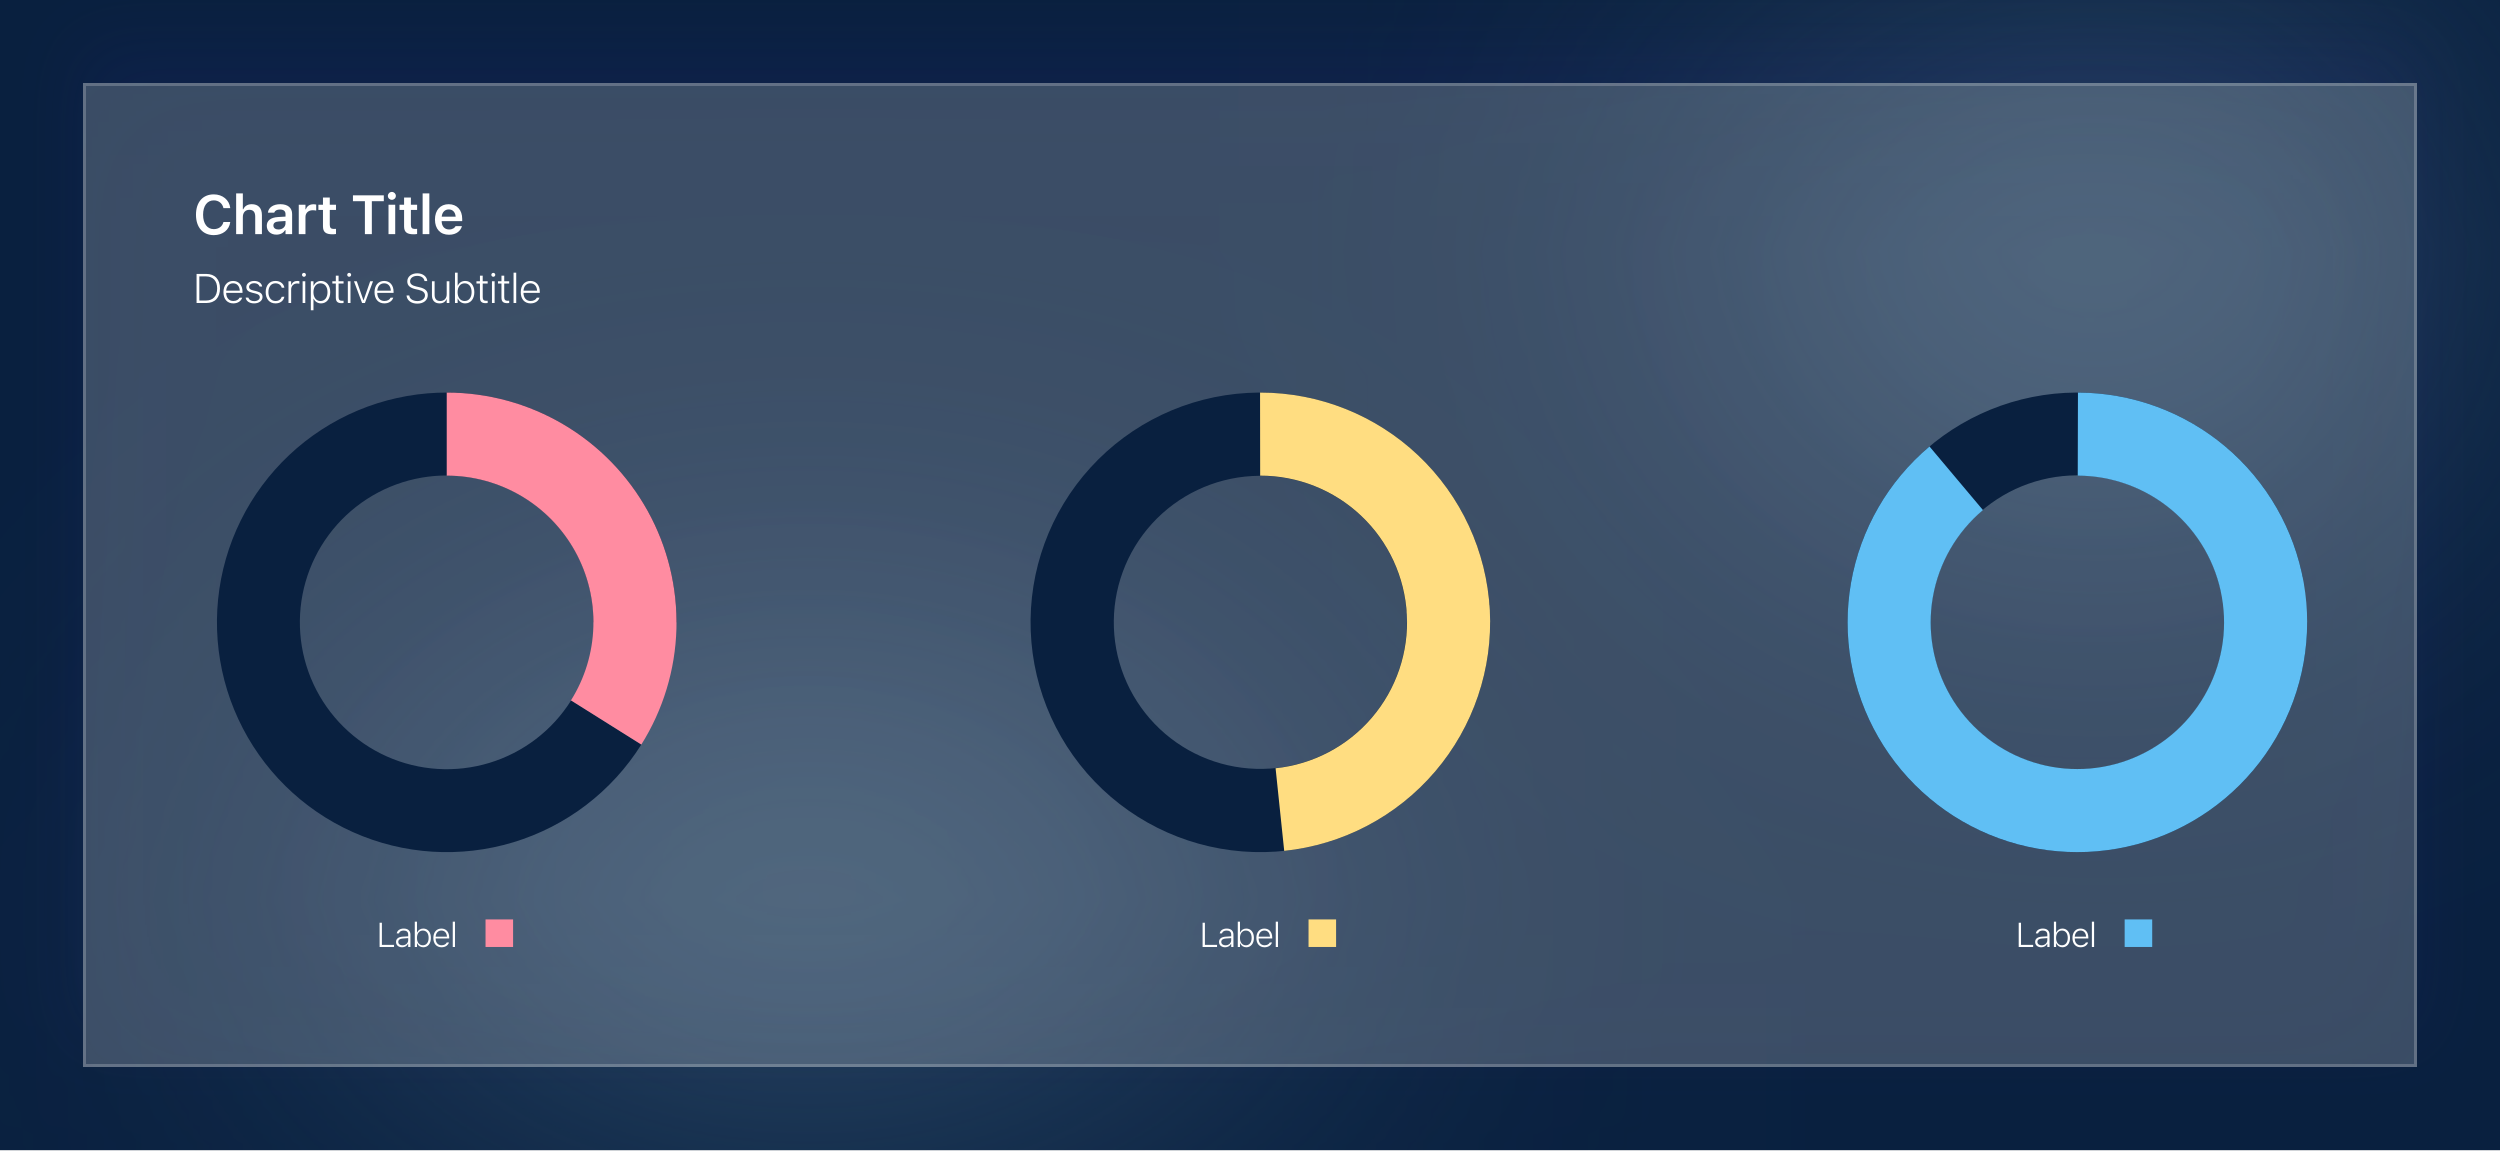
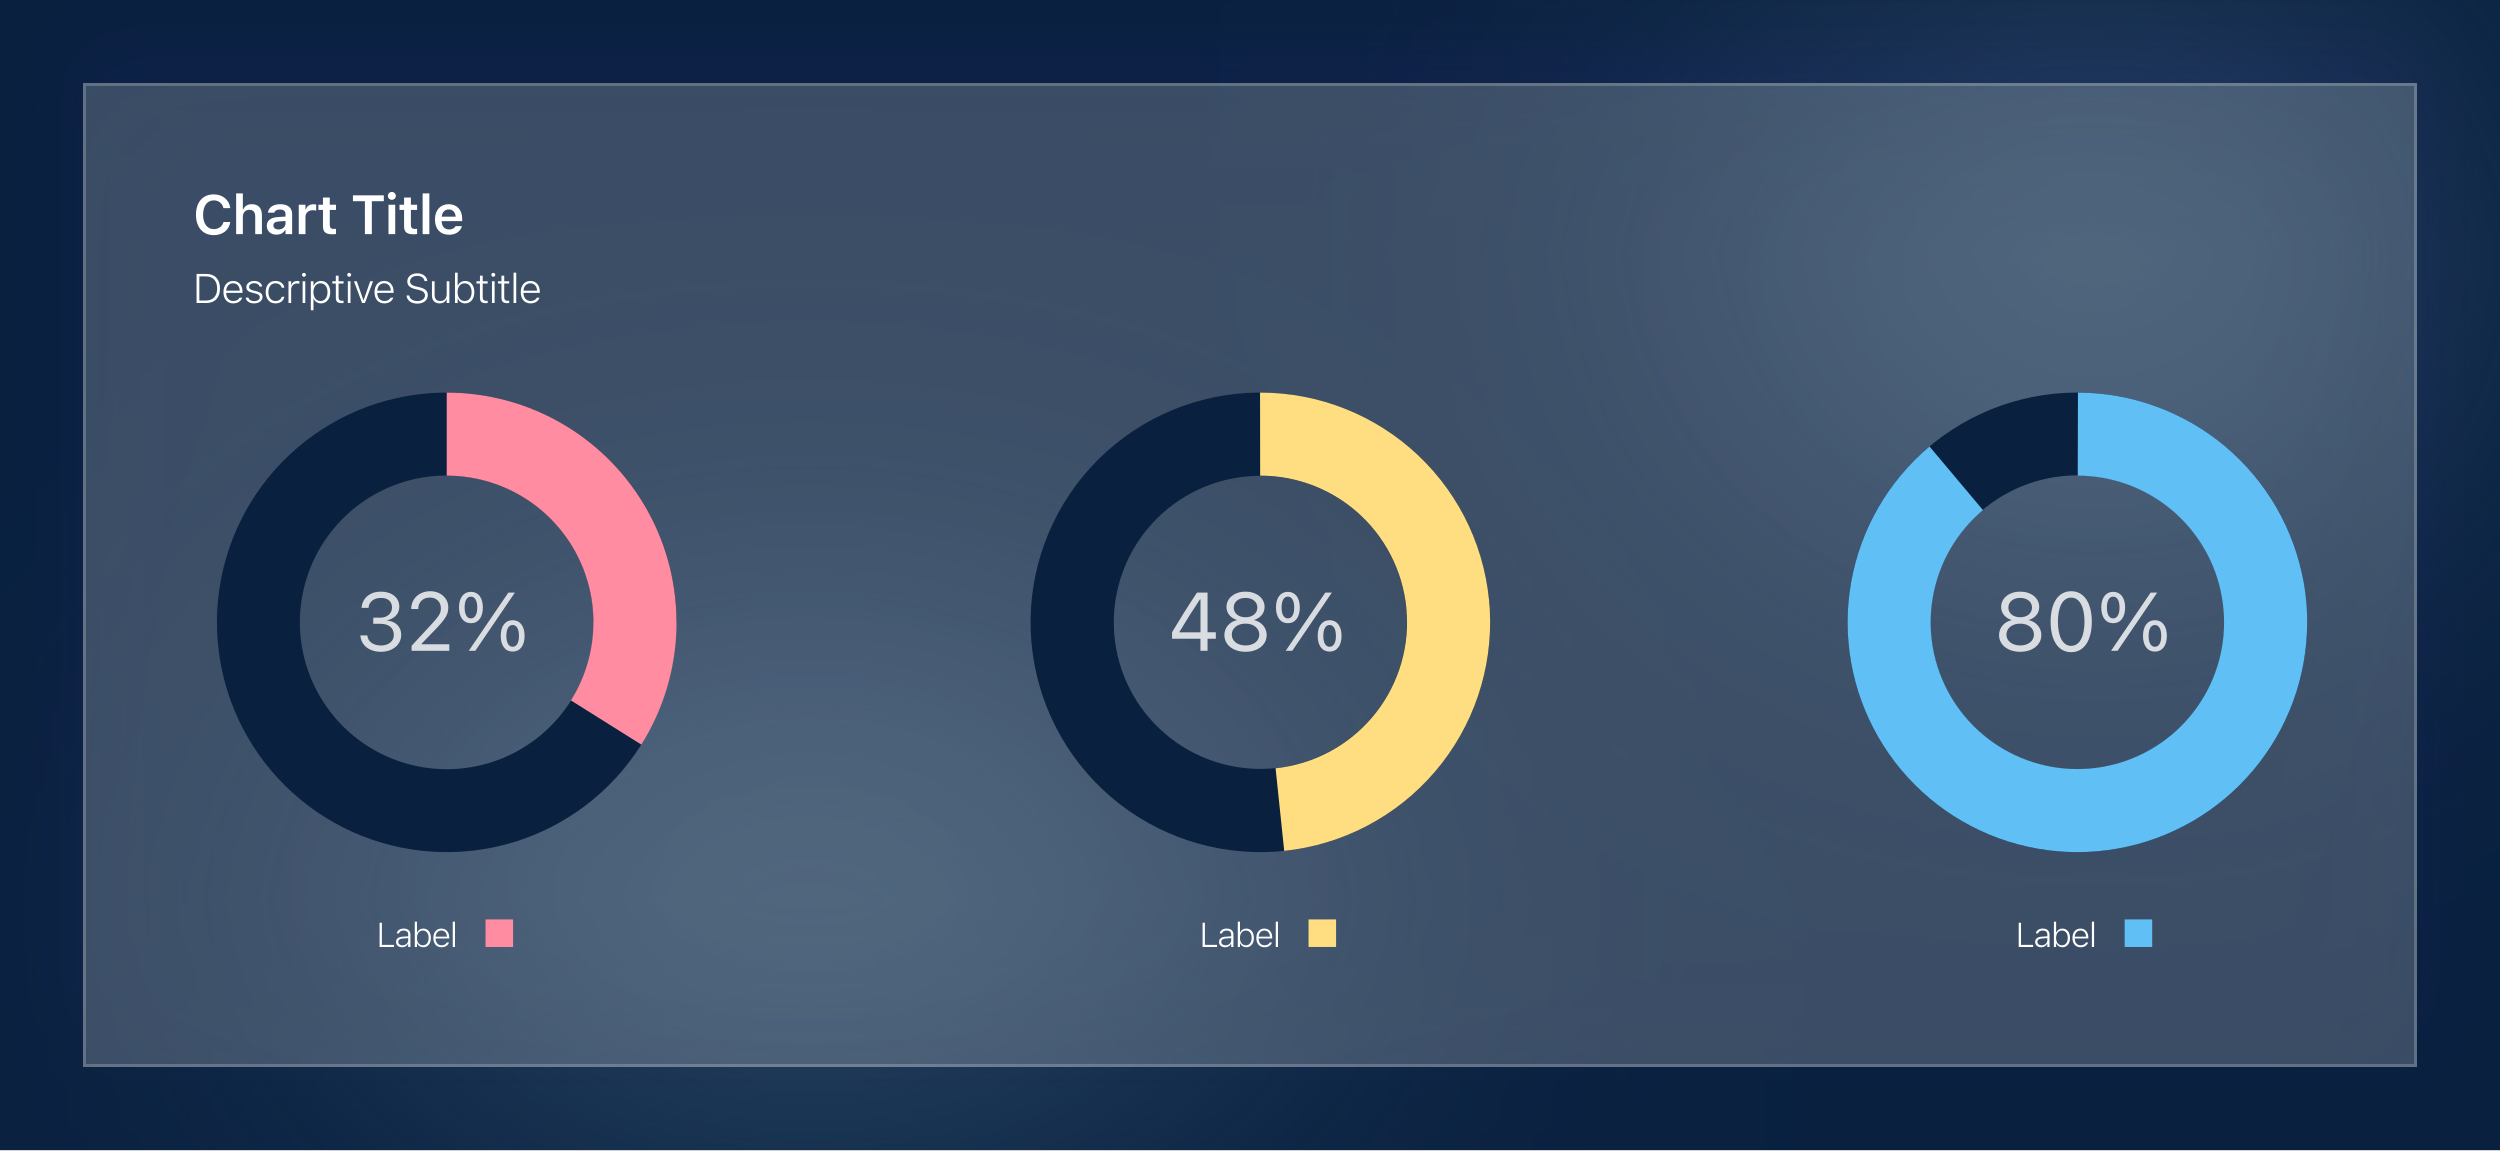
<svg xmlns="http://www.w3.org/2000/svg" width="726" height="334" viewBox="0 0 726 334" fill="none">
  <g clip-path="url(#clip0_19_1993)">
    <rect width="726" height="334" fill="#09203F" />
    <g filter="url(#filter0_f_19_1993)">
      <ellipse cx="235" cy="352.5" rx="134" ry="127.5" fill="#537895" />
    </g>
    <g filter="url(#filter1_f_19_1993)">
      <ellipse cx="985.5" cy="334" rx="126.5" ry="123" fill="#537895" />
    </g>
    <g filter="url(#filter2_f_19_1993)">
      <ellipse cx="610.5" cy="22" rx="95.5" ry="95" fill="#537895" />
    </g>
    <g filter="url(#filter3_bd_19_1993)">
      <rect x="24" y="24" width="678" height="286" fill="white" fill-opacity="0.2" shape-rendering="crispEdges" />
      <rect x="24.5" y="24.5" width="677" height="285" stroke="white" stroke-opacity="0.2" shape-rendering="crispEdges" />
    </g>
    <path d="M57.084 88H59.867C62.451 88 63.881 86.4 63.881 83.775V83.764C63.881 81.144 62.445 79.545 59.867 79.545H57.084V88ZM57.887 87.273V80.272H59.82C61.883 80.272 63.06 81.59 63.06 83.769V83.781C63.06 85.961 61.889 87.273 59.82 87.273H57.887ZM67.75 88.106C69.145 88.106 70.065 87.344 70.311 86.488L70.328 86.441H69.549L69.526 86.482C69.32 86.975 68.688 87.408 67.768 87.408C66.514 87.408 65.705 86.523 65.682 85.047H70.422V84.719C70.422 82.85 69.379 81.584 67.686 81.584C65.992 81.584 64.891 82.885 64.891 84.853V84.865C64.891 86.846 65.981 88.106 67.75 88.106ZM67.686 82.275C68.77 82.275 69.549 83.014 69.637 84.414H65.688C65.787 83.049 66.596 82.275 67.686 82.275ZM73.799 88.106C75.176 88.106 76.237 87.344 76.237 86.26V86.248C76.237 85.34 75.645 84.848 74.426 84.555L73.553 84.35C72.715 84.15 72.329 83.852 72.329 83.336V83.324C72.329 82.697 72.979 82.234 73.805 82.234C74.643 82.234 75.229 82.633 75.37 83.219H76.131C75.985 82.223 75.082 81.584 73.811 81.584C72.54 81.584 71.537 82.34 71.537 83.359V83.365C71.537 84.25 72.082 84.736 73.254 85.012L74.133 85.223C75.053 85.439 75.446 85.762 75.446 86.307V86.318C75.446 86.975 74.749 87.449 73.823 87.449C72.909 87.449 72.305 87.045 72.135 86.418H71.338C71.467 87.449 72.422 88.106 73.799 88.106ZM80.001 88.106C81.442 88.106 82.321 87.338 82.567 86.225L82.579 86.178L81.805 86.184L81.794 86.213C81.571 86.975 80.926 87.414 79.995 87.414C78.747 87.414 77.944 86.4 77.944 84.83V84.818C77.944 83.266 78.741 82.275 79.995 82.275C80.962 82.275 81.618 82.809 81.805 83.535L81.811 83.553L82.579 83.547V83.523C82.385 82.416 81.442 81.584 79.995 81.584C78.254 81.584 77.153 82.85 77.153 84.818V84.83C77.153 86.828 78.26 88.106 80.001 88.106ZM83.776 88H84.55V84.062C84.55 83.043 85.276 82.322 86.261 82.322C86.501 82.322 86.706 82.346 86.934 82.404V81.643C86.782 81.607 86.571 81.584 86.343 81.584C85.487 81.584 84.872 82.006 84.626 82.727H84.55V81.689H83.776V88ZM88.272 80.377C88.583 80.377 88.841 80.125 88.841 79.809C88.841 79.492 88.583 79.24 88.272 79.24C87.956 79.24 87.698 79.492 87.698 79.809C87.698 80.125 87.956 80.377 88.272 80.377ZM87.88 88H88.653V81.689H87.88V88ZM90.261 90.092H91.034V86.769H91.111C91.456 87.584 92.271 88.106 93.226 88.106C94.825 88.106 95.898 86.805 95.898 84.848V84.836C95.898 82.891 94.825 81.584 93.226 81.584C92.259 81.584 91.48 82.1 91.111 82.943H91.034V81.689H90.261V90.092ZM93.068 87.414C91.825 87.414 91.023 86.406 91.023 84.848V84.836C91.023 83.283 91.825 82.275 93.068 82.275C94.316 82.275 95.107 83.277 95.107 84.836V84.848C95.107 86.412 94.316 87.414 93.068 87.414ZM99.228 88.041C99.415 88.041 99.591 88.023 99.767 87.994V87.326C99.609 87.344 99.492 87.35 99.316 87.35C98.601 87.35 98.326 87.027 98.326 86.254V82.34H99.767V81.689H98.326V80.049H97.523V81.689H96.509V82.34H97.523V86.43C97.523 87.578 98.021 88.041 99.228 88.041ZM101.404 80.377C101.715 80.377 101.972 80.125 101.972 79.809C101.972 79.492 101.715 79.24 101.404 79.24C101.088 79.24 100.83 79.492 100.83 79.809C100.83 80.125 101.088 80.377 101.404 80.377ZM101.011 88H101.785V81.689H101.011V88ZM105.15 88H105.971L108.326 81.689H107.5L105.596 87.162H105.525L103.615 81.689H102.795L105.15 88ZM111.621 88.106C113.016 88.106 113.936 87.344 114.182 86.488L114.199 86.441H113.42L113.397 86.482C113.191 86.975 112.559 87.408 111.639 87.408C110.385 87.408 109.576 86.523 109.553 85.047H114.293V84.719C114.293 82.85 113.25 81.584 111.557 81.584C109.863 81.584 108.762 82.885 108.762 84.853V84.865C108.762 86.846 109.852 88.106 111.621 88.106ZM111.557 82.275C112.641 82.275 113.42 83.014 113.508 84.414H109.559C109.658 83.049 110.467 82.275 111.557 82.275ZM121.188 88.176C123.01 88.176 124.229 87.186 124.229 85.691V85.686C124.229 84.508 123.52 83.799 121.762 83.4L120.895 83.201C119.612 82.908 119.09 82.434 119.09 81.689V81.684C119.09 80.74 119.975 80.113 121.141 80.113C122.342 80.107 123.139 80.734 123.262 81.549L123.268 81.619H124.071L124.065 81.543C123.965 80.33 122.817 79.369 121.165 79.369C119.477 79.369 118.276 80.359 118.276 81.701V81.707C118.276 82.873 118.991 83.594 120.69 83.981L121.557 84.174C122.858 84.467 123.415 85 123.415 85.779V85.791C123.415 86.74 122.5 87.432 121.229 87.432C119.928 87.432 118.956 86.793 118.868 85.861L118.862 85.797H118.059L118.065 85.861C118.188 87.215 119.401 88.176 121.188 88.176ZM127.653 88.106C128.632 88.106 129.341 87.66 129.651 86.898H129.721V88H130.495V81.689H129.721V85.439C129.721 86.635 129.018 87.414 127.841 87.414C126.757 87.414 126.212 86.775 126.212 85.598V81.689H125.438V85.791C125.438 87.238 126.235 88.106 127.653 88.106ZM135.091 88.106C136.684 88.106 137.745 86.799 137.745 84.848V84.836C137.745 82.873 136.69 81.584 135.091 81.584C134.136 81.584 133.321 82.1 132.976 82.914H132.899V79.176H132.126V88H132.899V86.74H132.976C133.339 87.59 134.124 88.106 135.091 88.106ZM134.933 87.414C133.69 87.414 132.888 86.4 132.888 84.848V84.836C132.888 83.283 133.69 82.275 134.933 82.275C136.175 82.275 136.954 83.266 136.954 84.83V84.842C136.954 86.412 136.175 87.414 134.933 87.414ZM141.081 88.041C141.269 88.041 141.444 88.023 141.62 87.994V87.326C141.462 87.344 141.345 87.35 141.169 87.35C140.454 87.35 140.179 87.027 140.179 86.254V82.34H141.62V81.689H140.179V80.049H139.376V81.689H138.362V82.34H139.376V86.43C139.376 87.578 139.874 88.041 141.081 88.041ZM143.257 80.377C143.568 80.377 143.826 80.125 143.826 79.809C143.826 79.492 143.568 79.24 143.257 79.24C142.941 79.24 142.683 79.492 142.683 79.809C142.683 80.125 142.941 80.377 143.257 80.377ZM142.865 88H143.638V81.689H142.865V88ZM147.332 88.041C147.519 88.041 147.695 88.023 147.871 87.994V87.326C147.712 87.344 147.595 87.35 147.419 87.35C146.705 87.35 146.429 87.027 146.429 86.254V82.34H147.871V81.689H146.429V80.049H145.627V81.689H144.613V82.34H145.627V86.43C145.627 87.578 146.125 88.041 147.332 88.041ZM149.138 88H149.912V79.176H149.138V88ZM154.086 88.106C155.48 88.106 156.4 87.344 156.646 86.488L156.664 86.441H155.885L155.861 86.482C155.656 86.975 155.023 87.408 154.103 87.408C152.85 87.408 152.041 86.523 152.018 85.047H156.758V84.719C156.758 82.85 155.715 81.584 154.021 81.584C152.328 81.584 151.227 82.885 151.227 84.853V84.865C151.227 86.846 152.316 88.106 154.086 88.106ZM154.021 82.275C155.105 82.275 155.885 83.014 155.973 84.414H152.023C152.123 83.049 152.932 82.275 154.021 82.275Z" fill="white" />
    <path d="M62.094 68.281C64.695 68.281 66.562 66.773 66.859 64.516V64.461H64.883L64.875 64.5C64.586 65.742 63.523 66.539 62.094 66.539C60.172 66.539 58.977 64.938 58.977 62.367V62.352C58.977 59.789 60.172 58.188 62.086 58.188C63.508 58.188 64.586 59.07 64.875 60.406L64.883 60.438H66.859V60.375C66.594 58.07 64.648 56.445 62.086 56.445C58.891 56.445 56.914 58.703 56.914 62.359V62.375C56.914 66.016 58.898 68.281 62.094 68.281ZM68.576 68H70.522V63.023C70.522 61.742 71.24 60.93 72.397 60.93C73.576 60.93 74.115 61.602 74.115 62.93V68H76.061V62.477C76.061 60.445 75.022 59.297 73.115 59.297C71.881 59.297 71.061 59.852 70.654 60.766H70.522V56.156H68.576V68ZM80.278 68.141C81.403 68.141 82.309 67.656 82.778 66.828H82.911V68H84.832V62.164C84.832 60.359 83.598 59.297 81.403 59.297C79.371 59.297 77.996 60.25 77.809 61.688L77.801 61.758H79.637L79.645 61.727C79.84 61.164 80.418 60.844 81.309 60.844C82.356 60.844 82.911 61.312 82.911 62.164V62.898L80.715 63.031C78.637 63.156 77.473 64.047 77.473 65.57V65.586C77.473 67.141 78.653 68.141 80.278 68.141ZM79.395 65.492V65.477C79.395 64.773 79.903 64.375 80.989 64.305L82.911 64.18V64.867C82.911 65.883 82.043 66.648 80.871 66.648C80.012 66.648 79.395 66.219 79.395 65.492ZM86.76 68H88.706V63.039C88.706 61.82 89.557 61.047 90.854 61.047C91.19 61.047 91.51 61.094 91.823 61.156V59.414C91.635 59.359 91.331 59.32 91.034 59.32C89.909 59.32 89.128 59.859 88.838 60.773H88.706V59.461H86.76V68ZM96.555 68.039C96.93 68.039 97.29 68.008 97.571 67.953V66.453C97.337 66.477 97.188 66.484 96.915 66.484C96.102 66.484 95.766 66.125 95.766 65.273V60.969H97.571V59.461H95.766V57.367H93.79V59.461H92.462V60.969H93.79V65.734C93.79 67.383 94.595 68.039 96.555 68.039ZM105.966 68H107.982V58.422H111.458V56.727H102.497V58.422H105.966V68ZM113.8 58.031C114.433 58.031 114.957 57.523 114.957 56.883C114.957 56.25 114.433 55.734 113.8 55.734C113.16 55.734 112.636 56.25 112.636 56.883C112.636 57.523 113.16 58.031 113.8 58.031ZM112.824 68H114.769V59.461H112.824V68ZM120.111 68.039C120.486 68.039 120.845 68.008 121.127 67.953V66.453C120.892 66.477 120.744 66.484 120.47 66.484C119.658 66.484 119.322 66.125 119.322 65.273V60.969H121.127V59.461H119.322V57.367H117.345V59.461H116.017V60.969H117.345V65.734C117.345 67.383 118.15 68.039 120.111 68.039ZM122.734 68H124.68V56.156H122.734V68ZM130.389 68.172C132.709 68.172 133.85 66.836 134.123 65.734L134.147 65.664H132.295L132.272 65.719C132.084 66.109 131.482 66.641 130.428 66.641C129.107 66.641 128.279 65.75 128.256 64.219H134.225V63.578C134.225 61 132.725 59.297 130.295 59.297C127.865 59.297 126.311 61.055 126.311 63.742V63.75C126.311 66.469 127.85 68.172 130.389 68.172ZM130.318 60.82C131.404 60.82 132.193 61.516 132.326 62.914H128.272C128.42 61.555 129.232 60.82 130.318 60.82Z" fill="white" />
    <rect x="380" y="267" width="8" height="8" fill="#FFDD81" />
    <path d="M349.233 275H353.427V274.395H349.902V267.954H349.233V275ZM355.763 275.088C356.539 275.088 357.169 274.722 357.482 274.097H357.54V275H358.19V271.406C358.19 270.298 357.472 269.653 356.242 269.653C355.153 269.653 354.357 270.19 354.22 271.03L354.215 271.05H354.865L354.87 271.04C355.006 270.518 355.509 270.229 356.222 270.229C357.072 270.229 357.54 270.64 357.54 271.411V271.904L355.9 272.012C354.684 272.095 354.005 272.627 354.005 273.54V273.55C354.005 274.487 354.747 275.088 355.763 275.088ZM354.664 273.54V273.53C354.664 272.935 355.094 272.598 355.988 272.539L357.54 272.432V273.042C357.54 273.877 356.828 274.521 355.885 274.521C355.177 274.521 354.664 274.141 354.664 273.54ZM361.922 275.088C363.251 275.088 364.134 273.999 364.134 272.373V272.363C364.134 270.728 363.255 269.653 361.922 269.653C361.127 269.653 360.448 270.083 360.16 270.762H360.096V267.646H359.452V275H360.096V273.95H360.16C360.462 274.658 361.117 275.088 361.922 275.088ZM361.791 274.512C360.755 274.512 360.087 273.667 360.087 272.373V272.363C360.087 271.069 360.755 270.229 361.791 270.229C362.826 270.229 363.475 271.055 363.475 272.358V272.368C363.475 273.677 362.826 274.512 361.791 274.512ZM367.227 275.088C368.389 275.088 369.156 274.453 369.361 273.74L369.376 273.701H368.726L368.707 273.735C368.536 274.146 368.009 274.507 367.242 274.507C366.197 274.507 365.523 273.77 365.504 272.539H369.454V272.266C369.454 270.708 368.585 269.653 367.174 269.653C365.762 269.653 364.845 270.737 364.845 272.378V272.388C364.845 274.038 365.753 275.088 367.227 275.088ZM367.174 270.229C368.077 270.229 368.726 270.845 368.8 272.012H365.509C365.592 270.874 366.265 270.229 367.174 270.229ZM370.481 275H371.126V267.646H370.481V275Z" fill="white" />
    <rect x="617" y="267" width="8" height="8" fill="#60BFF4" />
    <path d="M586.233 275H590.427V274.395H586.902V267.954H586.233V275ZM592.763 275.088C593.539 275.088 594.169 274.722 594.482 274.097H594.54V275H595.19V271.406C595.19 270.298 594.472 269.653 593.242 269.653C592.153 269.653 591.357 270.19 591.22 271.03L591.215 271.05H591.865L591.87 271.04C592.006 270.518 592.509 270.229 593.222 270.229C594.072 270.229 594.54 270.64 594.54 271.411V271.904L592.9 272.012C591.684 272.095 591.005 272.627 591.005 273.54V273.55C591.005 274.487 591.747 275.088 592.763 275.088ZM591.664 273.54V273.53C591.664 272.935 592.094 272.598 592.988 272.539L594.54 272.432V273.042C594.54 273.877 593.828 274.521 592.885 274.521C592.177 274.521 591.664 274.141 591.664 273.54ZM598.922 275.088C600.251 275.088 601.134 273.999 601.134 272.373V272.363C601.134 270.728 600.255 269.653 598.922 269.653C598.127 269.653 597.448 270.083 597.16 270.762H597.096V267.646H596.452V275H597.096V273.95H597.16C597.462 274.658 598.117 275.088 598.922 275.088ZM598.791 274.512C597.755 274.512 597.087 273.667 597.087 272.373V272.363C597.087 271.069 597.755 270.229 598.791 270.229C599.826 270.229 600.475 271.055 600.475 272.358V272.368C600.475 273.677 599.826 274.512 598.791 274.512ZM604.227 275.088C605.389 275.088 606.156 274.453 606.361 273.74L606.376 273.701H605.726L605.707 273.735C605.536 274.146 605.009 274.507 604.242 274.507C603.197 274.507 602.523 273.77 602.504 272.539H606.454V272.266C606.454 270.708 605.585 269.653 604.174 269.653C602.762 269.653 601.845 270.737 601.845 272.378V272.388C601.845 274.038 602.753 275.088 604.227 275.088ZM604.174 270.229C605.077 270.229 605.726 270.845 605.8 272.012H602.509C602.592 270.874 603.265 270.229 604.174 270.229ZM607.481 275H608.126V267.646H607.481V275Z" fill="white" />
    <rect x="141" y="267" width="8" height="8" fill="#FF8CA1" />
    <path d="M110.233 275H114.427V274.395H110.902V267.954H110.233V275ZM116.763 275.088C117.539 275.088 118.169 274.722 118.482 274.097H118.54V275H119.19V271.406C119.19 270.298 118.472 269.653 117.242 269.653C116.153 269.653 115.357 270.19 115.22 271.03L115.215 271.05H115.865L115.87 271.04C116.006 270.518 116.509 270.229 117.222 270.229C118.072 270.229 118.54 270.64 118.54 271.411V271.904L116.9 272.012C115.684 272.095 115.005 272.627 115.005 273.54V273.55C115.005 274.487 115.747 275.088 116.763 275.088ZM115.664 273.54V273.53C115.664 272.935 116.094 272.598 116.988 272.539L118.54 272.432V273.042C118.54 273.877 117.828 274.521 116.885 274.521C116.177 274.521 115.664 274.141 115.664 273.54ZM122.922 275.088C124.251 275.088 125.134 273.999 125.134 272.373V272.363C125.134 270.728 124.255 269.653 122.922 269.653C122.127 269.653 121.448 270.083 121.16 270.762H121.096V267.646H120.452V275H121.096V273.95H121.16C121.462 274.658 122.117 275.088 122.922 275.088ZM122.791 274.512C121.755 274.512 121.087 273.667 121.087 272.373V272.363C121.087 271.069 121.755 270.229 122.791 270.229C123.826 270.229 124.475 271.055 124.475 272.358V272.368C124.475 273.677 123.826 274.512 122.791 274.512ZM128.227 275.088C129.389 275.088 130.156 274.453 130.361 273.74L130.376 273.701H129.726L129.707 273.735C129.536 274.146 129.009 274.507 128.242 274.507C127.197 274.507 126.523 273.77 126.504 272.539H130.454V272.266C130.454 270.708 129.585 269.653 128.174 269.653C126.762 269.653 125.845 270.737 125.845 272.378V272.388C125.845 274.038 126.753 275.088 128.227 275.088ZM128.174 270.229C129.077 270.229 129.726 270.845 129.8 272.012H126.509C126.592 270.874 127.265 270.229 128.174 270.229ZM131.481 275H132.126V267.646H131.481V275Z" fill="white" />
    <path d="M196.461 180.73C196.461 164.647 190.652 149.105 180.104 136.964C169.556 124.824 154.977 116.901 139.052 114.654C123.126 112.408 106.925 115.988 93.43 124.737C79.935 133.486 70.053 146.815 65.604 162.27C61.155 177.726 62.437 194.268 69.216 208.853C75.993 223.438 87.811 235.085 102.494 241.649C117.176 248.214 133.735 249.255 149.124 244.581C164.513 239.906 177.696 229.831 186.247 216.21L165.852 203.407C160.387 212.112 151.961 218.552 142.126 221.539C132.29 224.527 121.707 223.861 112.323 219.666C102.938 215.47 95.385 208.026 91.053 198.705C86.721 189.383 85.902 178.81 88.745 168.932C91.589 159.054 97.904 150.535 106.53 144.943C115.155 139.352 125.51 137.063 135.688 138.499C145.867 139.935 155.184 144.999 161.926 152.758C168.668 160.518 172.38 170.451 172.38 180.73H196.461Z" fill="#09203F" />
    <path d="M129.73 114C141.654 114 153.36 117.195 163.631 123.253C173.902 129.31 182.361 138.009 188.131 148.445C193.9 158.88 196.767 170.671 196.435 182.59C196.103 194.509 192.583 206.122 186.241 216.219L165.808 203.387C169.856 196.941 172.103 189.527 172.316 181.918C172.528 174.308 170.697 166.781 167.014 160.119C163.331 153.457 157.93 147.903 151.373 144.036C144.816 140.169 137.343 138.129 129.73 138.129L129.73 114Z" fill="#FF8CA1" />
    <path d="M670 180.73C670 197.852 663.419 214.319 651.618 226.724C639.817 239.129 623.699 246.524 606.599 247.378C589.498 248.232 572.724 242.481 559.746 231.313C546.767 220.146 538.578 204.417 536.871 187.381C535.165 170.344 540.072 153.304 550.578 139.784C561.084 126.265 576.385 117.301 593.315 114.747C610.245 112.193 627.509 116.244 641.536 126.062C655.563 135.88 665.279 150.714 668.674 167.496L645.109 172.264C642.937 161.529 636.722 152.04 627.749 145.759C618.776 139.478 607.732 136.886 596.901 138.52C586.071 140.154 576.283 145.889 569.563 154.537C562.842 163.186 559.703 174.086 560.794 184.985C561.886 195.883 567.125 205.945 575.427 213.088C583.729 220.232 594.46 223.911 605.399 223.365C616.338 222.819 626.649 218.088 634.198 210.153C641.747 202.217 645.957 191.683 645.957 180.73H670Z" fill="#09203F" />
    <path d="M560.323 129.657C548.323 139.747 540.259 153.741 537.546 169.183C534.833 184.624 537.643 200.528 545.485 214.105C553.326 227.682 565.697 238.064 580.429 243.43C595.16 248.797 611.311 248.805 626.047 243.453C640.784 238.101 653.166 227.732 661.021 214.163C668.876 200.594 671.702 184.693 669.005 169.248C666.307 153.804 658.257 139.802 646.268 129.7C634.278 119.598 619.114 114.039 603.436 114L603.376 138.13C613.385 138.155 623.065 141.703 630.72 148.153C638.374 154.602 643.513 163.541 645.235 173.4C646.957 183.26 645.153 193.412 640.138 202.074C635.123 210.736 627.219 217.356 617.811 220.773C608.403 224.189 598.092 224.184 588.688 220.758C579.284 217.332 571.386 210.704 566.38 202.037C561.374 193.37 559.579 183.216 561.312 173.358C563.044 163.5 568.191 154.567 575.852 148.125L560.323 129.657Z" fill="#60BFF4" />
    <path d="M432.736 180.73C432.736 198.213 425.875 214.998 413.629 227.474C401.383 239.951 384.729 247.124 367.249 247.449C349.77 247.775 332.86 241.228 320.157 229.216C307.455 217.205 299.973 200.687 299.322 183.217C298.67 165.746 304.901 148.718 316.674 135.794C328.447 122.869 344.822 115.081 362.277 114.104C379.733 113.127 396.874 119.04 410.016 130.57C423.157 142.1 431.249 158.327 432.551 175.761L408.447 177.561C407.617 166.442 402.456 156.093 394.074 148.739C385.693 141.385 374.76 137.615 363.628 138.238C352.495 138.861 342.052 143.828 334.543 152.071C327.034 160.314 323.061 171.174 323.476 182.316C323.891 193.459 328.663 203.993 336.765 211.654C344.866 219.315 355.651 223.49 366.799 223.282C377.947 223.075 388.568 218.5 396.379 210.543C404.189 202.585 408.565 191.881 408.565 180.73H432.736Z" fill="#09203F" />
    <path d="M372.935 247.1C389.947 245.324 405.628 237.083 416.739 224.078C427.851 211.074 433.544 194.299 432.644 177.218C431.744 160.137 424.318 144.054 411.902 132.29C399.485 120.525 383.025 113.978 365.92 114L365.951 138.13C376.871 138.116 387.379 142.295 395.306 149.806C403.233 157.316 407.973 167.584 408.548 178.488C409.122 189.393 405.488 200.102 398.394 208.404C391.301 216.706 381.29 221.967 370.429 223.101L372.935 247.1Z" fill="#FFDD81" />
+     <path opacity="0.8" d="M110.641 189.281C114.027 189.281 116.512 187.195 116.512 184.371V184.348C116.512 181.945 114.836 180.41 112.375 180.199V180.152C114.484 179.707 115.961 178.277 115.961 176.191V176.168C115.961 173.602 113.84 171.809 110.617 171.809C107.453 171.809 105.273 173.648 105.004 176.402L104.992 176.52H107.02L107.031 176.402C107.207 174.691 108.625 173.637 110.617 173.637C112.68 173.637 113.84 174.656 113.84 176.426V176.449C113.84 178.137 112.434 179.379 110.418 179.379H108.391V181.16H110.512C112.879 181.16 114.367 182.32 114.367 184.395V184.418C114.367 186.211 112.855 187.453 110.641 187.453C108.391 187.453 106.855 186.305 106.691 184.641L106.68 184.523H104.652L104.664 184.664C104.887 187.336 107.148 189.281 110.641 189.281ZM119.526 189H130.471V187.102H122.455V186.914L126.299 182.941C129.358 179.789 130.19 178.383 130.19 176.449V176.426C130.19 173.695 127.928 171.691 124.975 171.691C121.74 171.691 119.42 173.848 119.408 176.848L119.432 176.859L121.447 176.871L121.459 176.848C121.459 174.855 122.807 173.531 124.834 173.531C126.826 173.531 128.033 174.867 128.033 176.648V176.672C128.033 178.148 127.401 179.027 125.244 181.359L119.526 187.547V189ZM136.754 180.984C138.911 180.984 140.223 179.227 140.223 176.426V176.414C140.223 173.613 138.911 171.867 136.754 171.867C134.598 171.867 133.297 173.613 133.297 176.414V176.426C133.297 179.227 134.598 180.984 136.754 180.984ZM138.02 189L149.528 172.09H147.629L136.122 189H138.02ZM136.754 179.59C135.594 179.59 134.926 178.406 134.926 176.426V176.414C134.926 174.434 135.594 173.262 136.754 173.262C137.914 173.262 138.594 174.434 138.594 176.414V176.426C138.594 178.406 137.914 179.59 136.754 179.59ZM148.872 189.223C151.028 189.223 152.34 187.465 152.34 184.664V184.652C152.34 181.852 151.028 180.105 148.872 180.105C146.715 180.105 145.414 181.852 145.414 184.652V184.664C145.414 187.465 146.715 189.223 148.872 189.223ZM148.872 187.828C147.711 187.828 147.043 186.645 147.043 184.664V184.652C147.043 182.672 147.711 181.5 148.872 181.5C150.032 181.5 150.711 182.672 150.711 184.652V184.664C150.711 186.645 150.032 187.828 148.872 187.828Z" fill="white" />
+     <path opacity="0.8" d="M348.609 189H350.672V185.496H353.074V183.609H350.672V172.09H347.613C345.246 175.617 342.656 179.742 340.371 183.574V185.496H348.609V189ZM342.527 183.621V183.48C344.367 180.375 346.582 176.883 348.48 174.047H348.621V183.621H342.527ZM361.701 189.281C365.287 189.281 367.842 187.266 367.842 184.43V184.406C367.842 182.32 366.377 180.586 364.209 180.082V180.035C366.061 179.461 367.233 178.055 367.233 176.273V176.25C367.233 173.695 364.901 171.809 361.701 171.809C358.502 171.809 356.17 173.695 356.17 176.25V176.273C356.17 178.055 357.342 179.461 359.194 180.035V180.082C357.026 180.586 355.561 182.32 355.561 184.406V184.43C355.561 187.266 358.115 189.281 361.701 189.281ZM361.701 179.25C359.662 179.25 358.268 178.09 358.268 176.449V176.426C358.268 174.785 359.662 173.625 361.701 173.625C363.74 173.625 365.135 174.785 365.135 176.426V176.449C365.135 178.09 363.74 179.25 361.701 179.25ZM361.701 187.441C359.369 187.441 357.705 186.129 357.705 184.301V184.277C357.705 182.426 359.358 181.102 361.701 181.102C364.045 181.102 365.697 182.426 365.697 184.277V184.301C365.697 186.129 364.033 187.441 361.701 187.441ZM373.997 180.984C376.153 180.984 377.465 179.227 377.465 176.426V176.414C377.465 173.613 376.153 171.867 373.997 171.867C371.84 171.867 370.539 173.613 370.539 176.414V176.426C370.539 179.227 371.84 180.984 373.997 180.984ZM375.262 189L386.77 172.09H384.872L373.364 189H375.262ZM373.997 179.59C372.836 179.59 372.168 178.406 372.168 176.426V176.414C372.168 174.434 372.836 173.262 373.997 173.262C375.157 173.262 375.836 174.434 375.836 176.414V176.426C375.836 178.406 375.157 179.59 373.997 179.59ZM386.114 189.223C388.27 189.223 389.582 187.465 389.582 184.664V184.652C389.582 181.852 388.27 180.105 386.114 180.105C383.957 180.105 382.657 181.852 382.657 184.652V184.664C382.657 187.465 383.957 189.223 386.114 189.223ZM386.114 187.828C384.954 187.828 384.286 186.645 384.286 184.664V184.652C384.286 182.672 384.954 181.5 386.114 181.5C387.274 181.5 387.954 182.672 387.954 184.652V184.664C387.954 186.645 387.274 187.828 386.114 187.828Z" fill="white" />
+     <path opacity="0.8" d="M586.664 189.281C590.25 189.281 592.805 187.266 592.805 184.43V184.406C592.805 182.32 591.34 180.586 589.172 180.082V180.035C591.023 179.461 592.195 178.055 592.195 176.273V176.25C592.195 173.695 589.863 171.809 586.664 171.809C583.465 171.809 581.133 173.695 581.133 176.25V176.273C581.133 178.055 582.305 179.461 584.156 180.035V180.082C581.988 180.586 580.523 182.32 580.523 184.406V184.43C580.523 187.266 583.078 189.281 586.664 189.281ZM586.664 179.25C584.625 179.25 583.23 178.09 583.23 176.449V176.426C583.23 174.785 584.625 173.625 586.664 173.625C588.703 173.625 590.098 174.785 590.098 176.426V176.449C590.098 178.09 588.703 179.25 586.664 179.25ZM586.664 187.441C584.332 187.441 582.668 186.129 582.668 184.301V184.277C582.668 182.426 584.32 181.102 586.664 181.102C589.008 181.102 590.66 182.426 590.66 184.277V184.301C590.66 186.129 588.996 187.441 586.664 187.441ZM601.467 189.398C605.205 189.398 607.455 185.988 607.455 180.551V180.527C607.455 175.09 605.205 171.691 601.467 171.691C597.729 171.691 595.502 175.09 595.502 180.527V180.551C595.502 185.988 597.729 189.398 601.467 189.398ZM601.467 187.559C599.041 187.559 597.623 184.863 597.623 180.551V180.527C597.623 176.215 599.041 173.543 601.467 173.543C603.893 173.543 605.334 176.215 605.334 180.527V180.551C605.334 184.863 603.893 187.559 601.467 187.559ZM613.668 180.984C615.825 180.984 617.137 179.227 617.137 176.426V176.414C617.137 173.613 615.825 171.867 613.668 171.867C611.512 171.867 610.211 173.613 610.211 176.414V176.426C610.211 179.227 611.512 180.984 613.668 180.984ZM614.934 189L626.442 172.09H624.543L613.036 189H614.934ZM613.668 179.59C612.508 179.59 611.84 178.406 611.84 176.426V176.414C611.84 174.434 612.508 173.262 613.668 173.262C614.829 173.262 615.508 174.434 615.508 176.414V176.426C615.508 178.406 614.829 179.59 613.668 179.59ZM625.786 189.223C627.942 189.223 629.254 187.465 629.254 184.664V184.652C629.254 181.852 627.942 180.105 625.786 180.105C623.629 180.105 622.329 181.852 622.329 184.652V184.664C622.329 187.465 623.629 189.223 625.786 189.223ZM625.786 187.828C624.625 187.828 623.957 186.645 623.957 184.664V184.652C623.957 182.672 624.625 181.5 625.786 181.5C626.946 181.5 627.625 182.672 627.625 184.652V184.664C627.625 186.645 626.946 187.828 625.786 187.828Z" fill="white" />
  </g>
  <defs>
    <filter id="filter0_f_19_1993" x="-99" y="25" width="668" height="655" filterUnits="userSpaceOnUse" color-interpolation-filters="sRGB">
      <feFlood flood-opacity="0" result="BackgroundImageFix" />
      <feBlend mode="normal" in="SourceGraphic" in2="BackgroundImageFix" result="shape" />
      <feGaussianBlur stdDeviation="100" result="effect1_foregroundBlur_19_1993" />
    </filter>
    <filter id="filter1_f_19_1993" x="659" y="11" width="653" height="646" filterUnits="userSpaceOnUse" color-interpolation-filters="sRGB">
      <feFlood flood-opacity="0" result="BackgroundImageFix" />
      <feBlend mode="normal" in="SourceGraphic" in2="BackgroundImageFix" result="shape" />
      <feGaussianBlur stdDeviation="100" result="effect1_foregroundBlur_19_1993" />
    </filter>
    <filter id="filter2_f_19_1993" x="315" y="-273" width="591" height="590" filterUnits="userSpaceOnUse" color-interpolation-filters="sRGB">
      <feFlood flood-opacity="0" result="BackgroundImageFix" />
      <feBlend mode="normal" in="SourceGraphic" in2="BackgroundImageFix" result="shape" />
      <feGaussianBlur stdDeviation="100" result="effect1_foregroundBlur_19_1993" />
    </filter>
    <filter id="filter3_bd_19_1993" x="-36" y="-36" width="798" height="406" filterUnits="userSpaceOnUse" color-interpolation-filters="sRGB">
      <feFlood flood-opacity="0" result="BackgroundImageFix" />
      <feGaussianBlur in="BackgroundImage" stdDeviation="30" />
      <feComposite in2="SourceAlpha" operator="in" result="effect1_backgroundBlur_19_1993" />
      <feColorMatrix in="SourceAlpha" type="matrix" values="0 0 0 0 0 0 0 0 0 0 0 0 0 0 0 0 0 0 127 0" result="hardAlpha" />
      <feOffset dy="-10" />
      <feGaussianBlur stdDeviation="10" />
      <feComposite in2="hardAlpha" operator="out" />
      <feColorMatrix type="matrix" values="0 0 0 0 0.161 0 0 0 0 0.153 0 0 0 0 0.51 0 0 0 0.15 0" />
      <feBlend mode="normal" in2="effect1_backgroundBlur_19_1993" result="effect2_dropShadow_19_1993" />
      <feBlend mode="normal" in="SourceGraphic" in2="effect2_dropShadow_19_1993" result="shape" />
    </filter>
    <clipPath id="clip0_19_1993">
      <rect width="726" height="334" fill="white" />
    </clipPath>
  </defs>
</svg>
